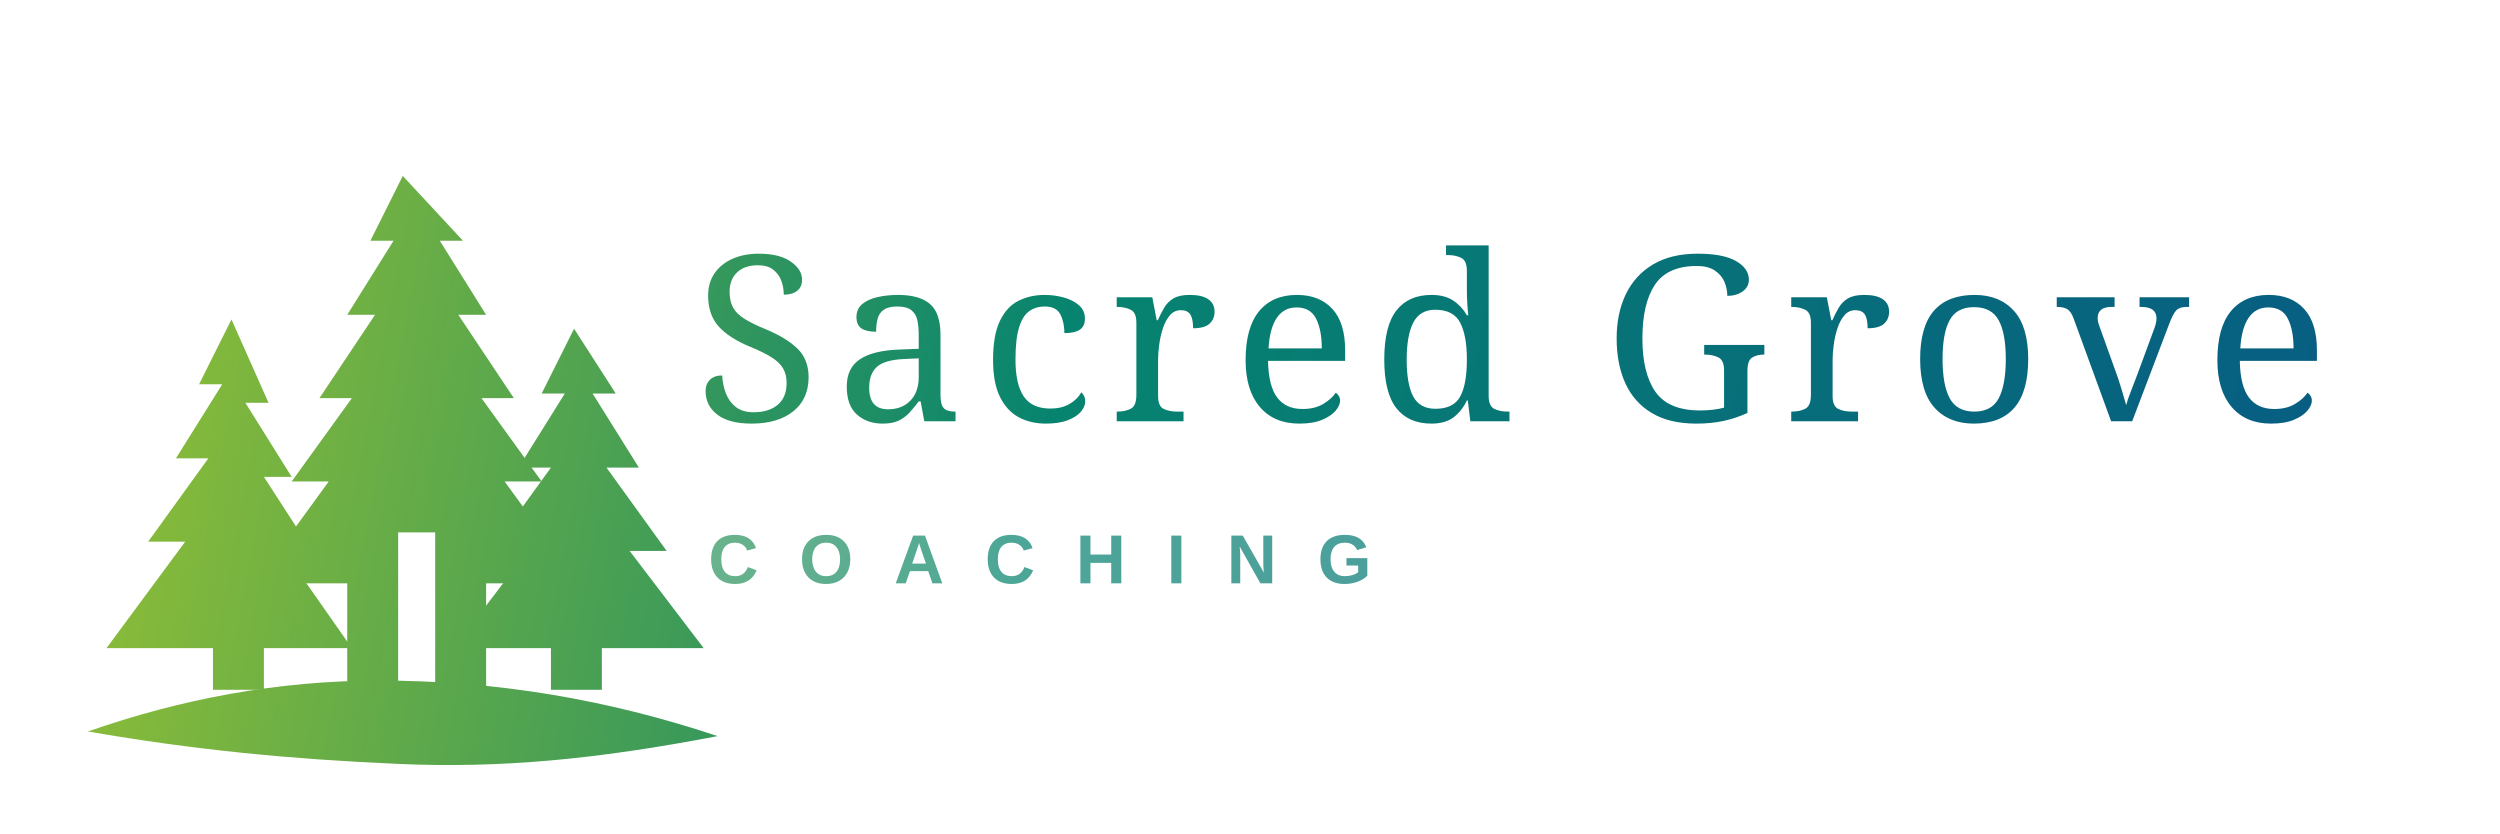
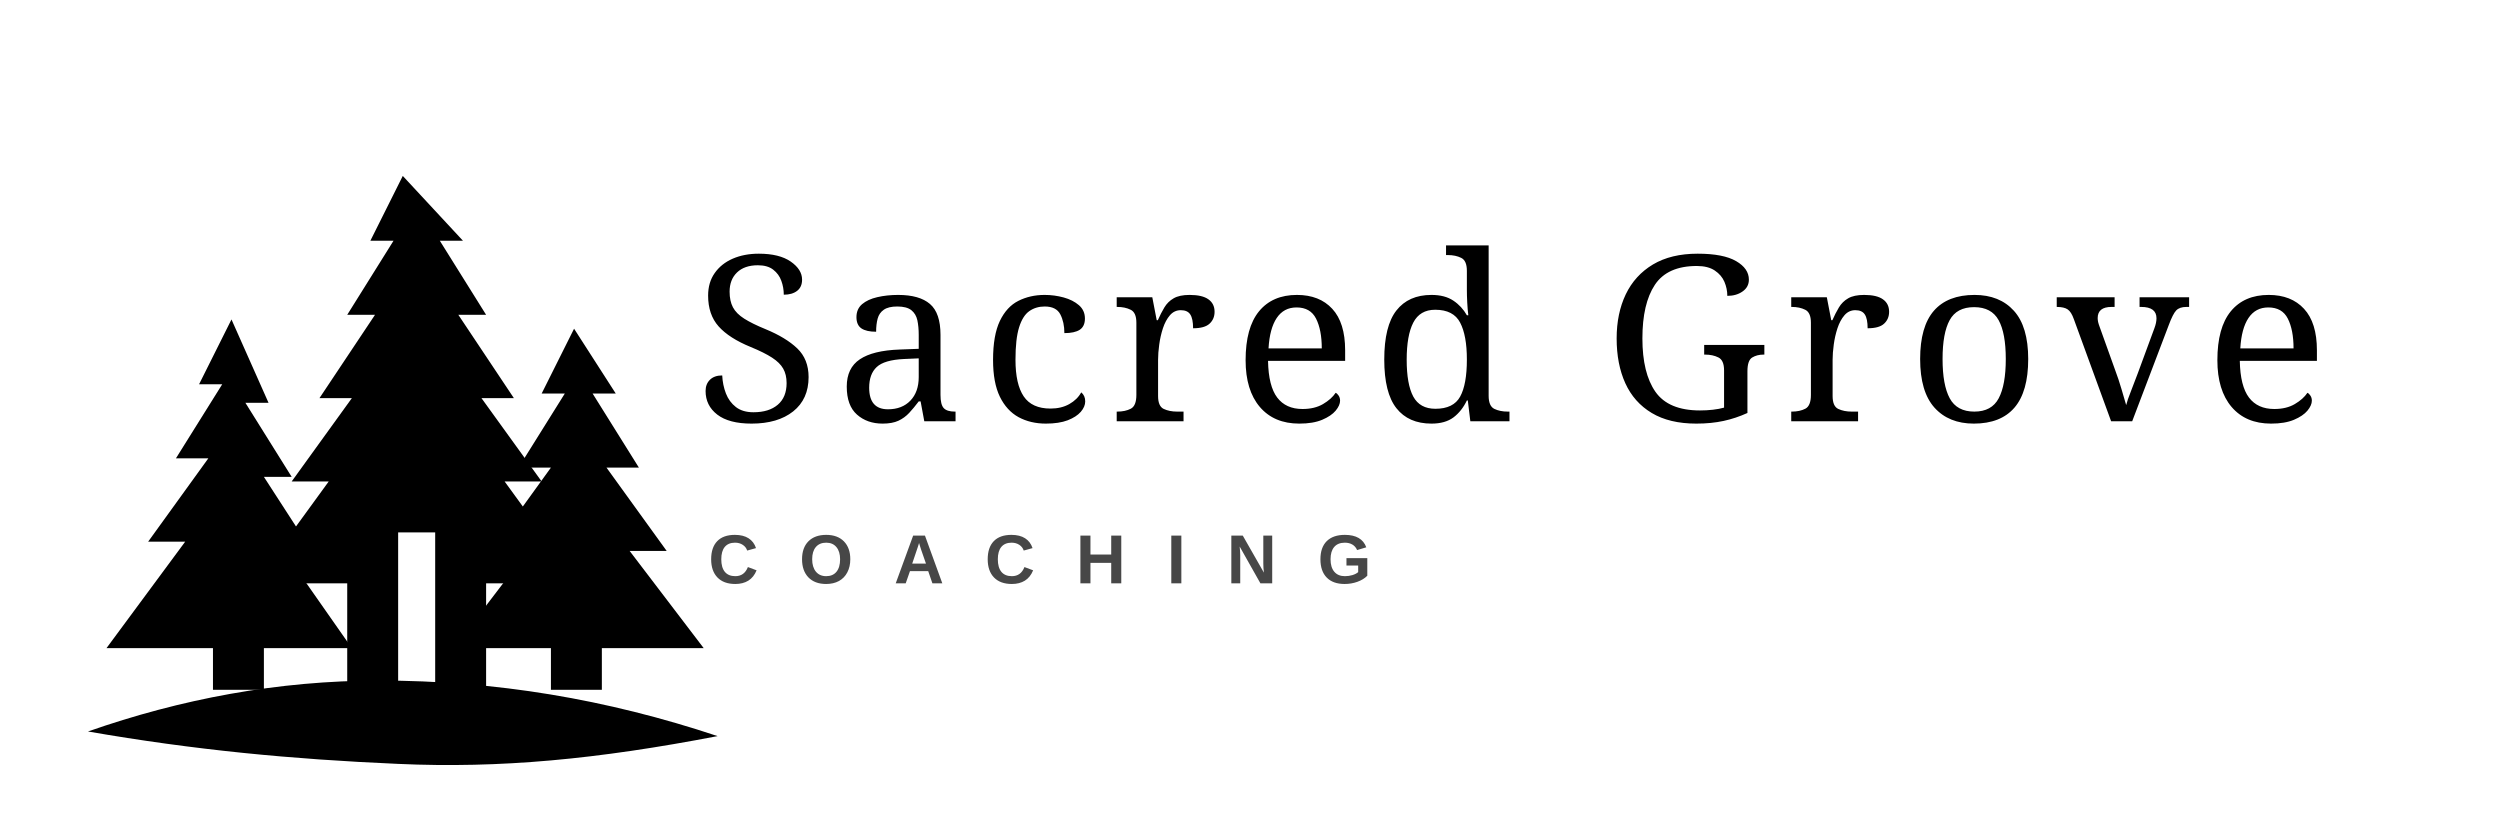
<svg xmlns="http://www.w3.org/2000/svg" viewBox="0 0 540 180" role="img" aria-labelledby="title desc">
-   <defs>
-     <linearGradient id="logo-gradient" x1="18" y1="38" x2="520" y2="134" gradientUnits="userSpaceOnUse">
-       <stop offset="0%" stop-color="#89bb39" />
-       <stop offset="42%" stop-color="#07846f" />
-       <stop offset="100%" stop-color="#075a84" />
-     </linearGradient>
-   </defs>
-   <g fill="url(#logo-gradient)">
+   <g fill="currentColor">
    <g transform="translate(18 21)">
      <path d="M69 17L62 31H67L57 47H63L51 65H58L45 83H53L37 105H57V128H68V94H76V128H87V105H107L91 83H99L86 65H93L81 47H87L77 31H82L69 17Z" />
      <path d="M32 48L25 62H30L20 78H27L14 96H22L5 119H28V128H39V119H58L44 99H50L39 82H45L35 66H40L32 48Z" />
      <path d="M106 50L99 64H104L94 80H101L88 98H96L80 119H101V128H112V119H134L118 98H126L113 80H120L110 64H115L106 50Z" />
      <path d="M1 137C21 130 42 126 64 126C89 126 113 130 137 138C111 143 90 145 68 144C45 143 24 141 1 137Z" />
    </g>
    <text x="150" y="91" font-family="Cormorant Garamond, Garamond, Georgia, serif" font-size="50" font-weight="400" letter-spacing="3.2">Sacred Grove</text>
    <text x="153" y="126" font-family="Manrope, Avenir Next, Arial, sans-serif" font-size="15" font-weight="600" letter-spacing="8.8" opacity=".72">COACHING</text>
  </g>
</svg>
